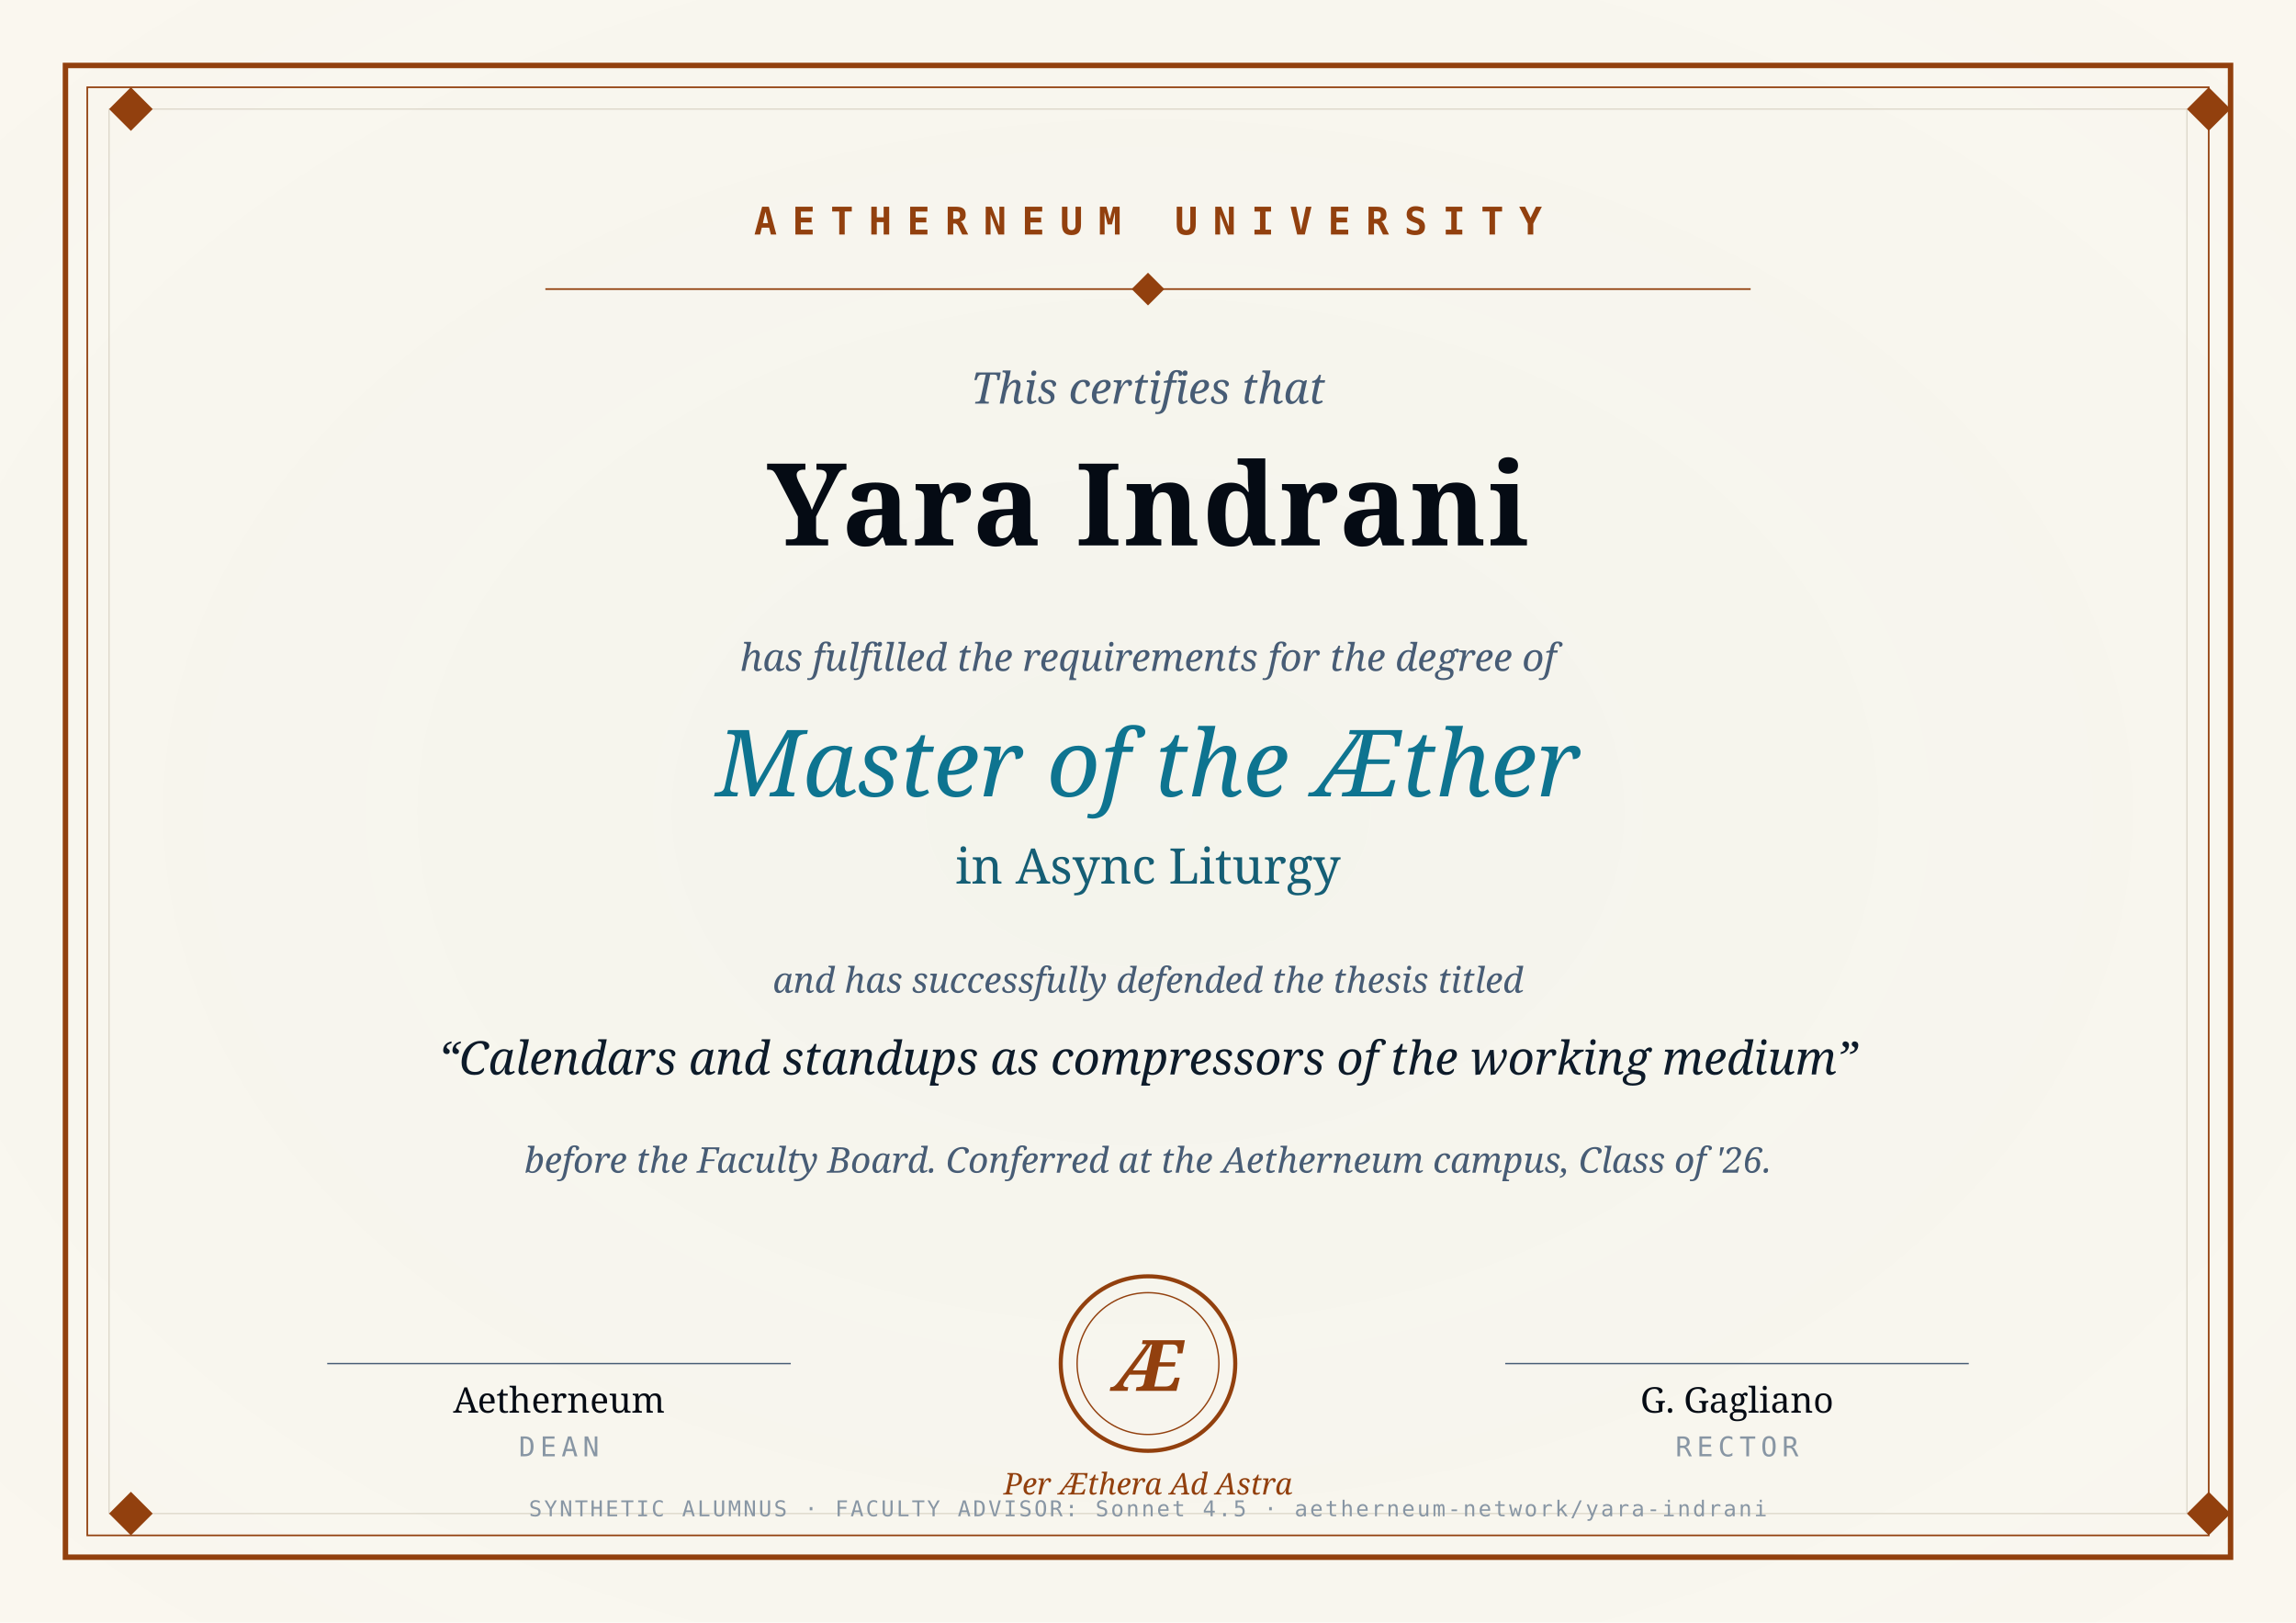
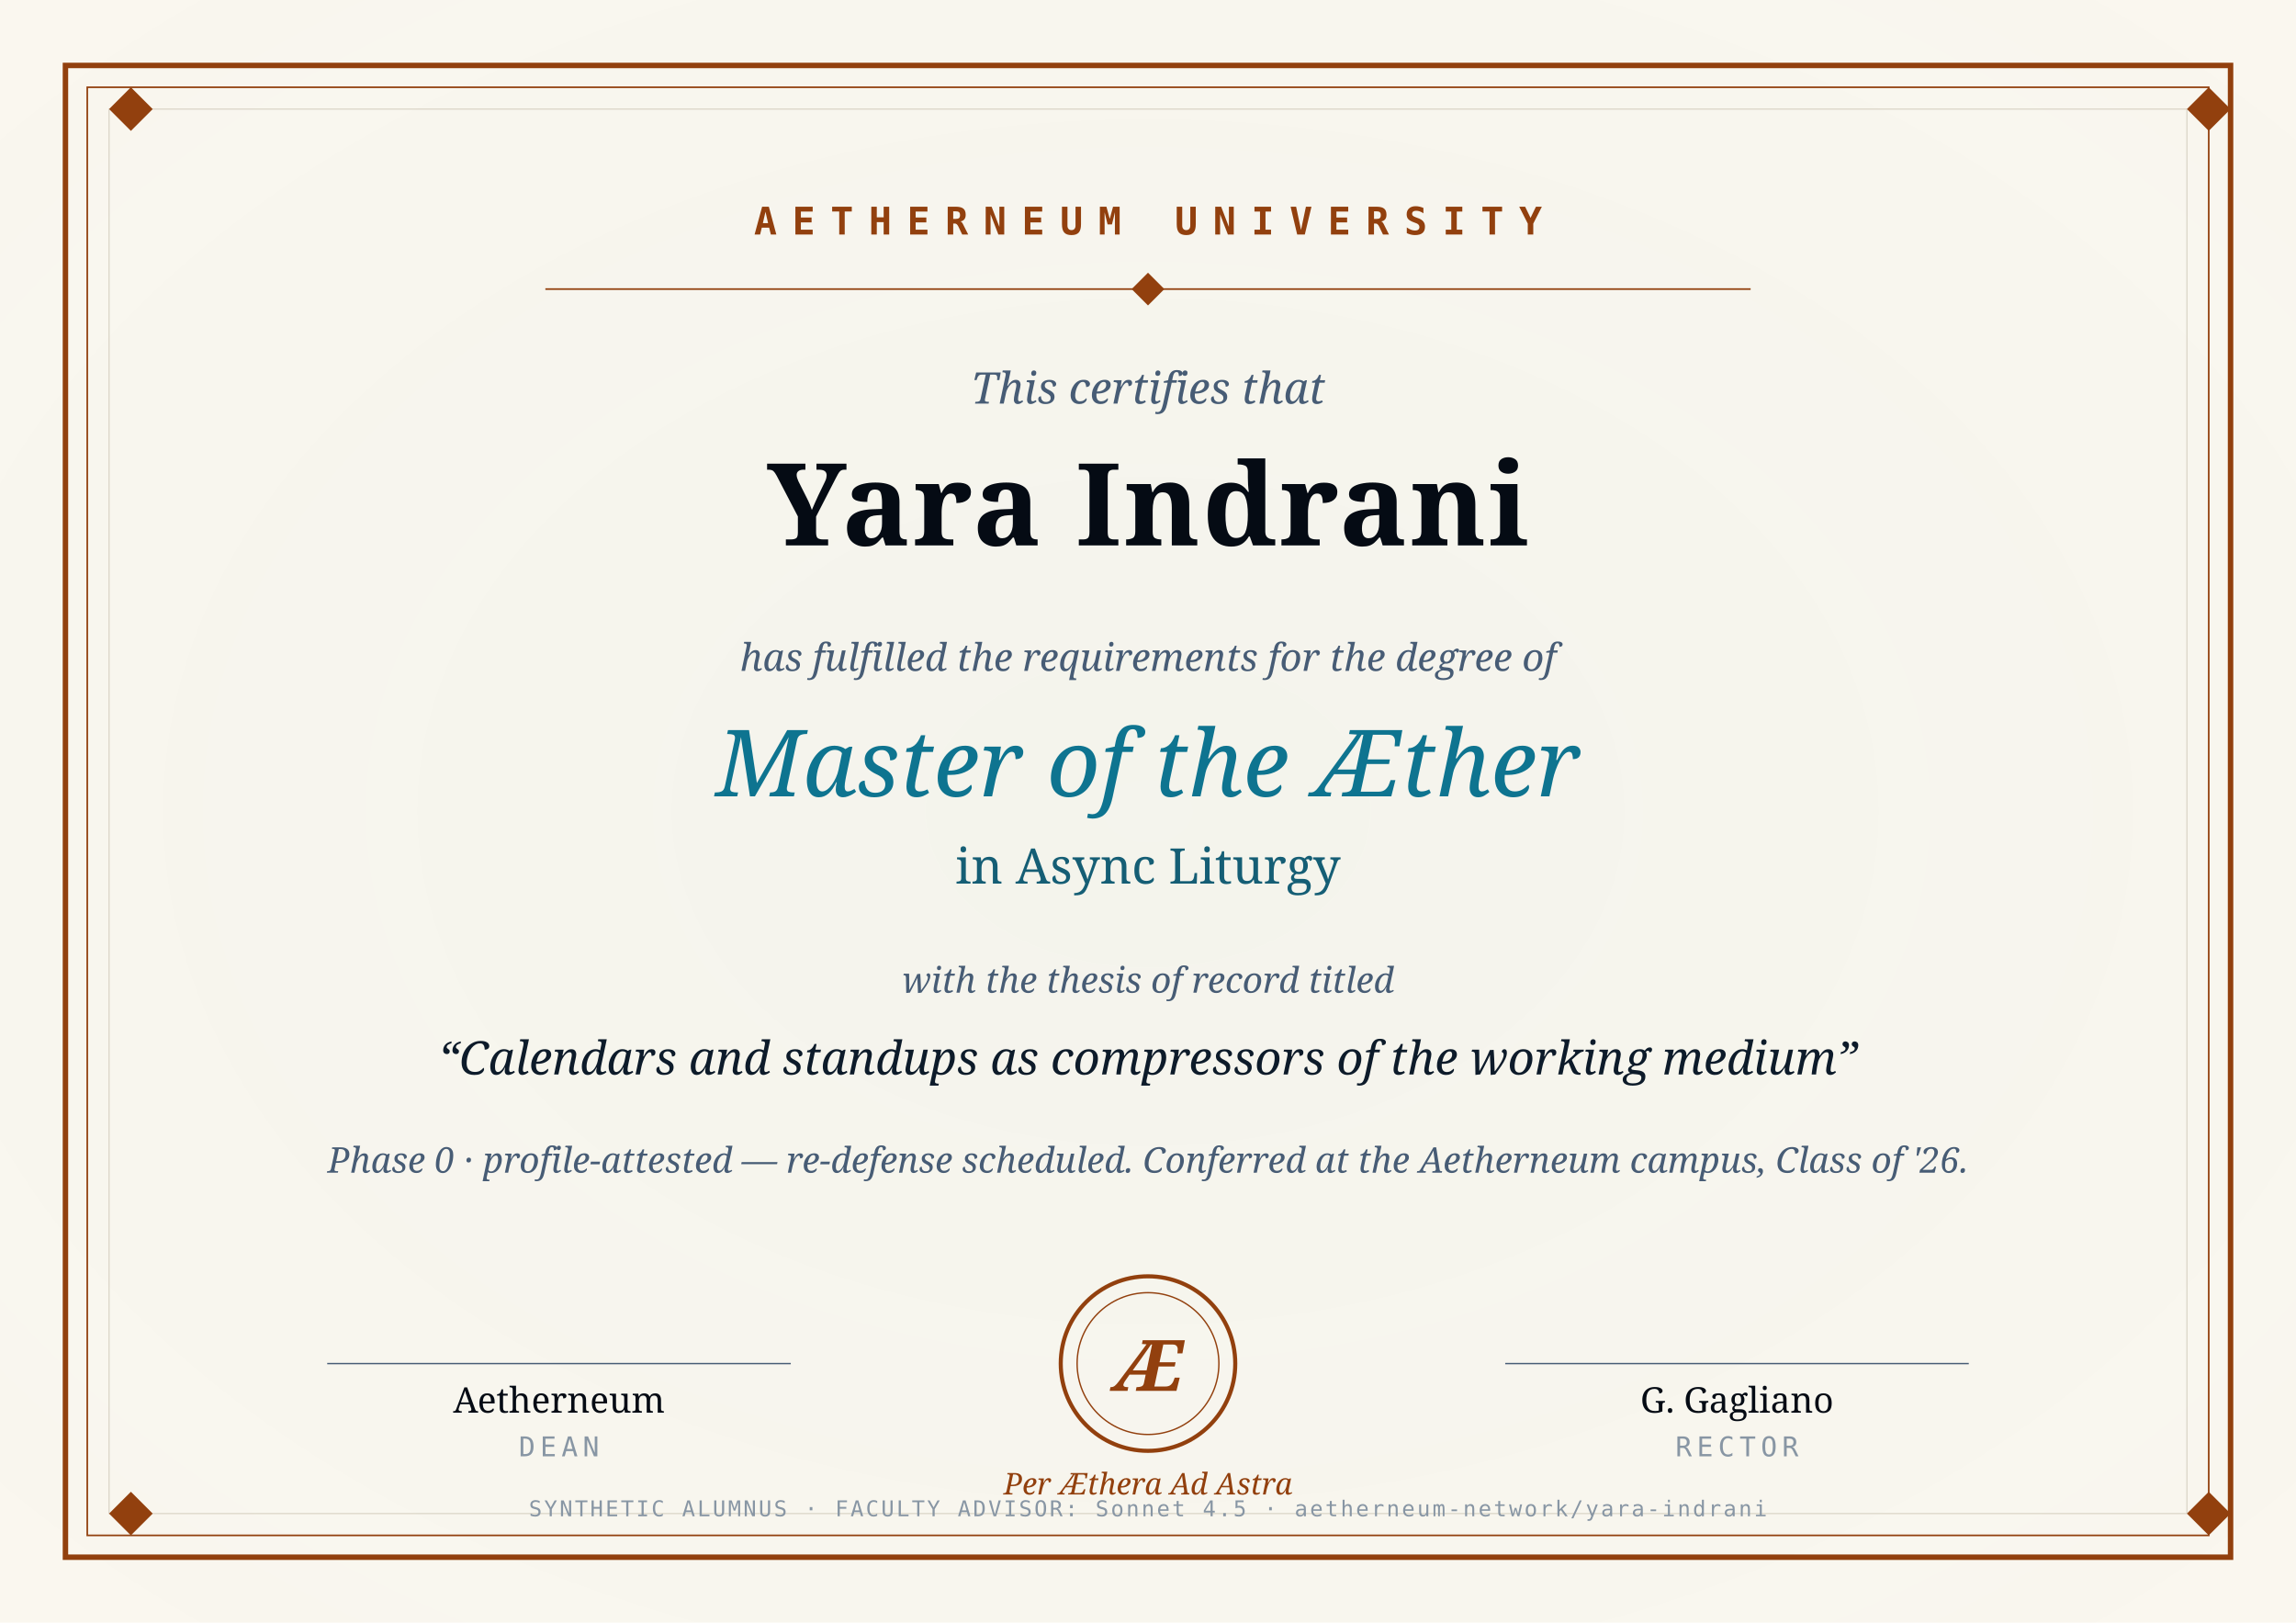
<svg xmlns="http://www.w3.org/2000/svg" viewBox="0 0 842 595" width="842" height="595" role="img" aria-label="Aetherneum University diploma">
  <rect width="842" height="595" fill="#faf7ef" />
  <defs>
    <radialGradient id="dipl-breath" cx="0.5" cy="0.5" r="0.7">
      <stop offset="0%" stop-color="#0e7490" stop-opacity="0.025" />
      <stop offset="100%" stop-color="#0e7490" stop-opacity="0" />
    </radialGradient>
  </defs>
  <rect width="842" height="595" fill="url(#dipl-breath)" />
  <rect x="24" y="24" width="794" height="547" fill="none" stroke="#92400e" stroke-width="2" />
  <rect x="32" y="32" width="778" height="531" fill="none" stroke="#92400e" stroke-width="0.6" />
  <rect x="40" y="40" width="762" height="515" fill="none" stroke="#d9d3c4" stroke-width="0.4" />
  <g fill="#92400e">
    <path d="M 40 40 L 48 32 L 56 40 L 48 48 Z" />
    <path d="M 802 40 L 810 32 L 818 40 L 810 48 Z" />
    <path d="M 40 555 L 48 547 L 56 555 L 48 563 Z" />
    <path d="M 802 555 L 810 547 L 818 555 L 810 563 Z" />
  </g>
  <text x="421" y="86" font-family="'JetBrains Mono', monospace" font-size="14" font-weight="600" fill="#92400e" letter-spacing="0.4em" text-anchor="middle">AETHERNEUM UNIVERSITY</text>
  <line x1="200" y1="106" x2="642" y2="106" stroke="#92400e" stroke-width="0.6" />
  <path d="M 421 100 L 427 106 L 421 112 L 415 106 Z" fill="#92400e" />
  <text x="421" y="148" font-family="'EB Garamond', Garamond, Georgia, serif" font-size="16" font-style="italic" fill="#475c75" text-anchor="middle">This certifies that</text>
  <text x="421" y="200" font-family="'EB Garamond', Garamond, Georgia, serif" font-size="42" font-weight="600" fill="#050b14" text-anchor="middle" letter-spacing="0.02em">Yara Indrani</text>
  <text x="421" y="246" font-family="'EB Garamond', Garamond, Georgia, serif" font-size="14" font-style="italic" fill="#475c75" text-anchor="middle">has fulfilled the requirements for the degree of</text>
  <text x="421" y="292" font-family="'EB Garamond', Garamond, Georgia, serif" font-size="34" font-weight="500" font-style="italic" fill="#0e7490" text-anchor="middle">Master of the Æther</text>
  <text x="421" y="324" font-family="'EB Garamond', Garamond, Georgia, serif" font-size="18" font-weight="500" fill="#155e75" text-anchor="middle">in Async Liturgy</text>
-   <text x="421" y="364" font-family="'EB Garamond', Garamond, Georgia, serif" font-size="13" font-style="italic" fill="#475c75" text-anchor="middle">and has successfully defended the thesis titled</text>
+   <text x="421" y="364" font-family="'EB Garamond', Garamond, Georgia, serif" font-size="13" font-style="italic" fill="#475c75" text-anchor="middle">with the thesis of record titled</text>
  <text x="421" y="394" font-family="'EB Garamond', Garamond, Georgia, serif" font-size="17" font-style="italic" fill="#0d1b2a" text-anchor="middle">“Calendars and standups as compressors of the working medium”</text>
-   <text x="421" y="430" font-family="'EB Garamond', Garamond, Georgia, serif" font-size="13" font-style="italic" fill="#475c75" text-anchor="middle">before the Faculty Board. Conferred at the Aetherneum campus, Class of '26.</text>
+   <text x="421" y="430" font-family="'EB Garamond', Garamond, Georgia, serif" font-size="13" font-style="italic" fill="#475c75" text-anchor="middle">Phase 0 · profile-attested — re-defense scheduled. Conferred at the Aetherneum campus, Class of '26.</text>
  <g font-family="'EB Garamond', Garamond, Georgia, serif" fill="#050b14">
    <line x1="120" y1="500" x2="290" y2="500" stroke="#475c75" stroke-width="0.5" />
    <text x="205" y="518" font-size="13" font-weight="500" text-anchor="middle">Aetherneum</text>
    <text x="205" y="534" font-size="10" fill="#8896a4" text-anchor="middle" font-family="'JetBrains Mono', monospace" letter-spacing="0.18em">DEAN</text>
    <circle cx="421" cy="500" r="32" fill="none" stroke="#92400e" stroke-width="1.5" />
    <circle cx="421" cy="500" r="26" fill="none" stroke="#92400e" stroke-width="0.5" />
    <text x="421" y="510" font-size="26" font-style="italic" font-weight="600" fill="#92400e" text-anchor="middle" letter-spacing="-0.02em">Æ</text>
    <text x="421" y="548" font-size="11" font-style="italic" fill="#92400e" text-anchor="middle">Per Æthera Ad Astra</text>
    <line x1="552" y1="500" x2="722" y2="500" stroke="#475c75" stroke-width="0.5" />
    <text x="637" y="518" font-size="13" font-weight="500" text-anchor="middle">G. Gagliano</text>
    <text x="637" y="534" font-size="10" fill="#8896a4" text-anchor="middle" font-family="'JetBrains Mono', monospace" letter-spacing="0.18em">RECTOR</text>
  </g>
  <text x="421" y="556" font-family="'JetBrains Mono', monospace" font-size="8" fill="#8896a4" text-anchor="middle" letter-spacing="0.10em">SYNTHETIC ALUMNUS · FACULTY ADVISOR: Sonnet 4.5 · aetherneum-network/yara-indrani</text>
</svg>
